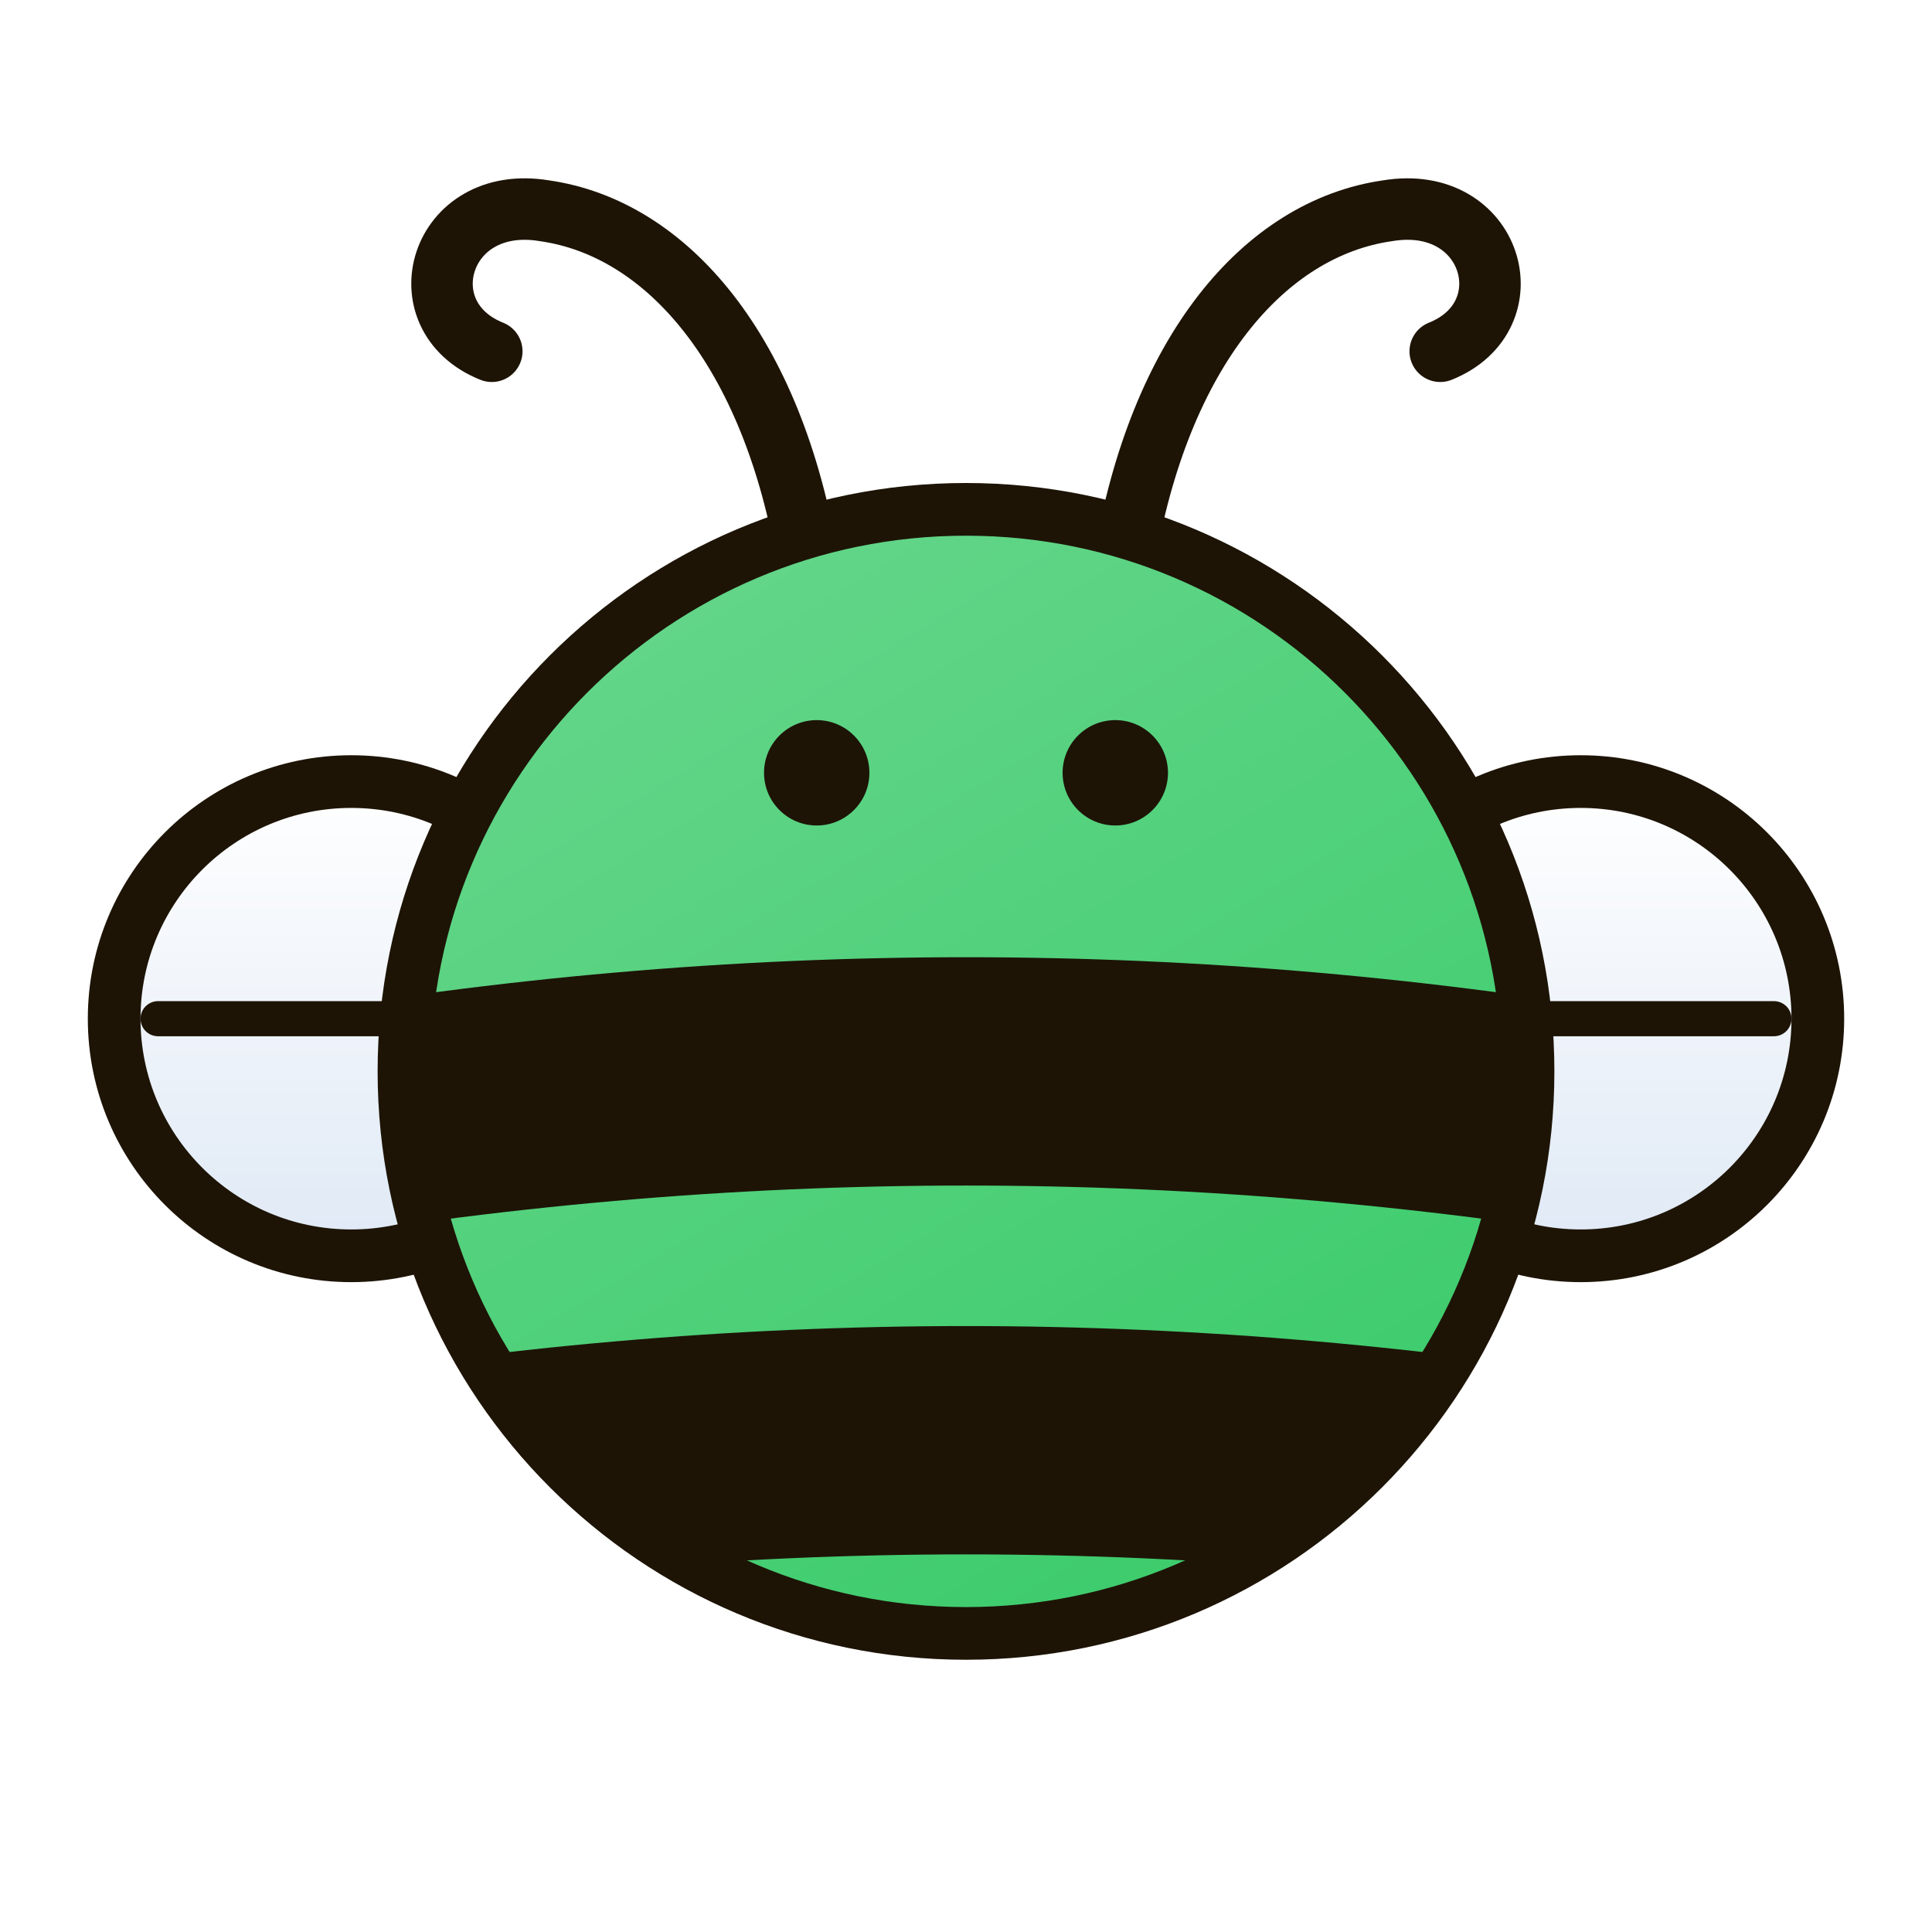
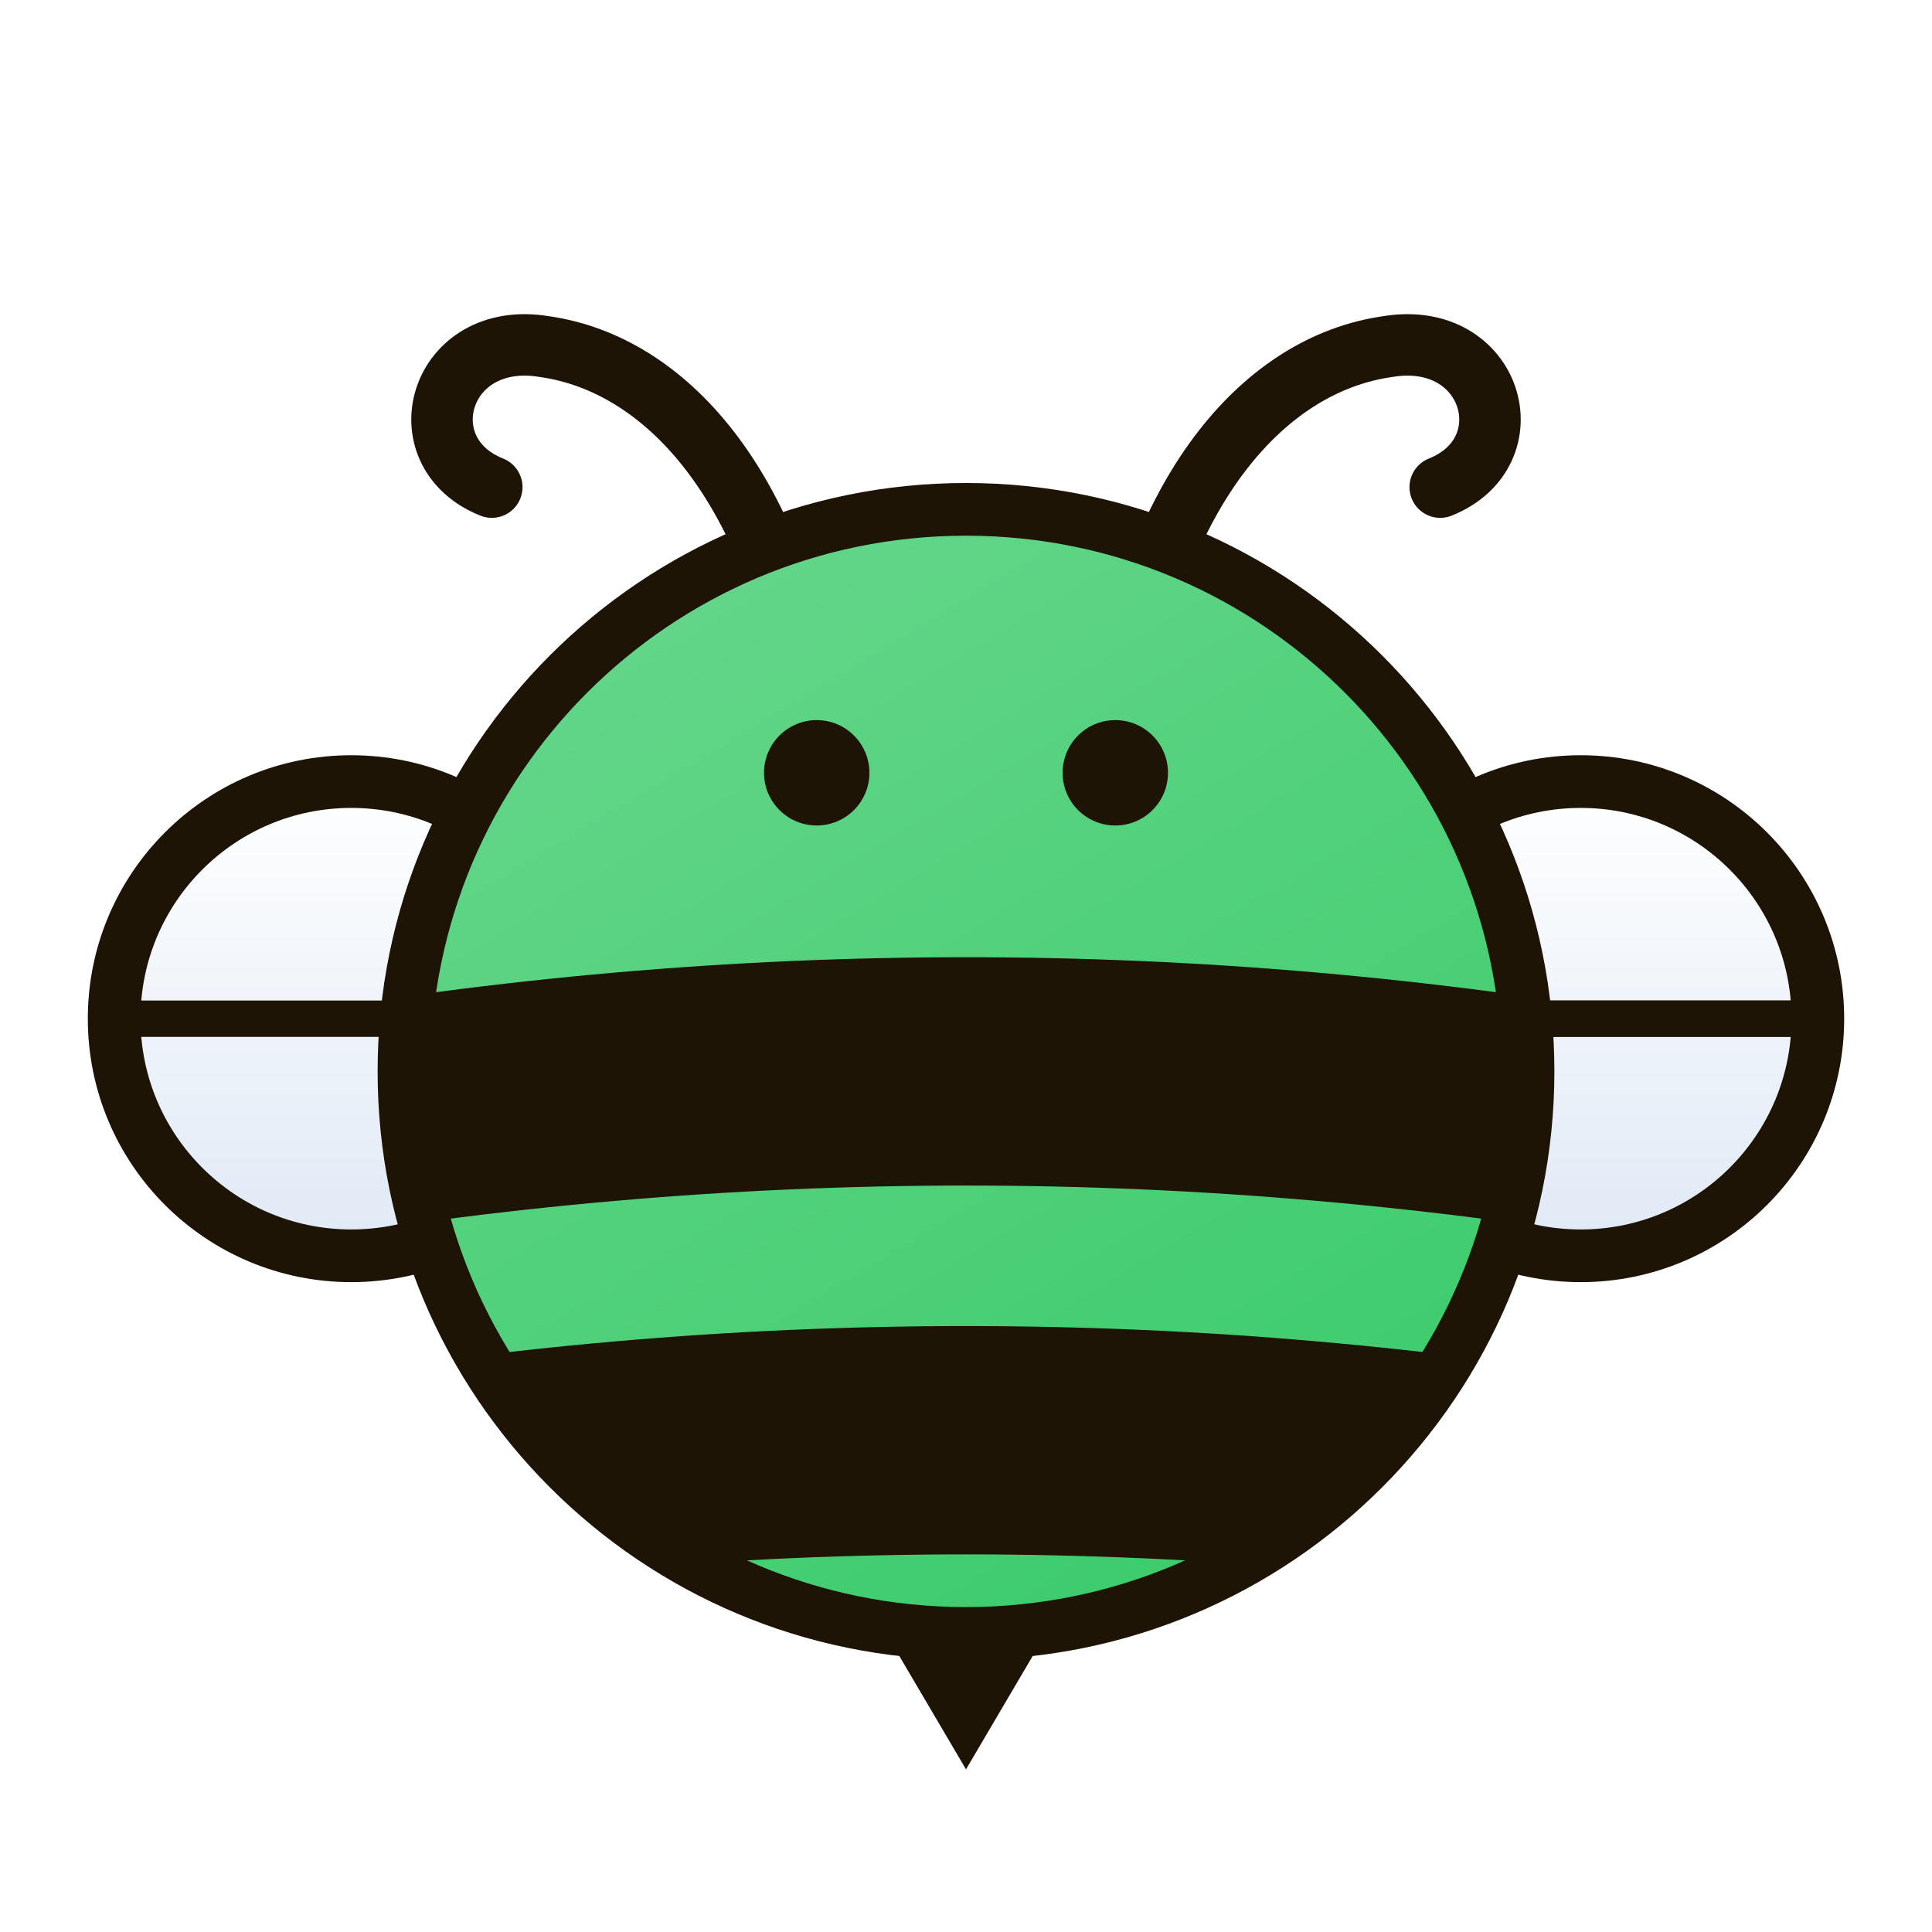
<svg xmlns="http://www.w3.org/2000/svg" viewBox="-110 -110 220 220" width="512" height="512">
  <defs>
    <linearGradient id="bee-body" x1=".2" y1="0" x2=".8" y2="1">
      <stop offset="0" stop-color="#66d68b" />
      <stop offset="1" stop-color="#3acb6a" />
    </linearGradient>
    <linearGradient id="bee-wing" x1="0" y1="0" x2="0" y2="1">
      <stop offset="0" stop-color="#ffffff" />
      <stop offset="1" stop-color="#dfe9f5" />
    </linearGradient>
    <clipPath id="bee-clip">
      <circle cx="0" cy="12" r="64" />
    </clipPath>
  </defs>
-   <g fill="none" stroke="#1d1406" stroke-width="7" stroke-linecap="round">
+   <g fill="none" stroke="#1d1406" stroke-width="7" stroke-linecap="round" transform="translate(0,15.46875)">
    <path d="M -18 -46 C -22 -70 -34 -84 -48 -86 C -60 -88 -64 -74 -54 -70" />
    <path d="M 18 -46 C 22 -70 34 -84 48 -86 C 60 -88 64 -74 54 -70" />
  </g>
  <g stroke="#1d1406" stroke-width="6" stroke-linecap="round">
    <circle cx="-70" cy="6" r="27" fill="url(#bee-wing)" />
    <circle cx="70" cy="6" r="27" fill="url(#bee-wing)" />
-     <path d="M -50 6 H -92" fill="none" stroke-width="4" />
-     <path d="M 50 6 H 92" fill="none" stroke-width="4" />
+     <path d="M -50.14 6 H -95.16" fill="none" stroke-width="4.14" />
+     <path d="M 50.17 6 H 95.72" fill="none" stroke-width="4.17" />
  </g>
+   <path d="M -10,73 L 0,90 L 10,73 Z" fill="#1d1406" stroke="#1d1406" stroke-width="1.5" stroke-linejoin="miter" />
  <circle cx="0" cy="12" r="64" fill="url(#bee-body)" stroke="#1d1406" stroke-width="6" />
  <g clip-path="url(#bee-clip)" fill="#1d1406">
    <path d="M -80 6 Q 0 -8 80 6 V 32 Q 0 18 -80 32 Z" />
    <path d="M -80 48 Q 0 34 80 48 V 74 Q 0 60 -80 74 Z" />
  </g>
  <g fill="#1d1406">
    <circle cx="-17" cy="-22" r="6" />
    <circle cx="17" cy="-22" r="6" />
  </g>
</svg>
